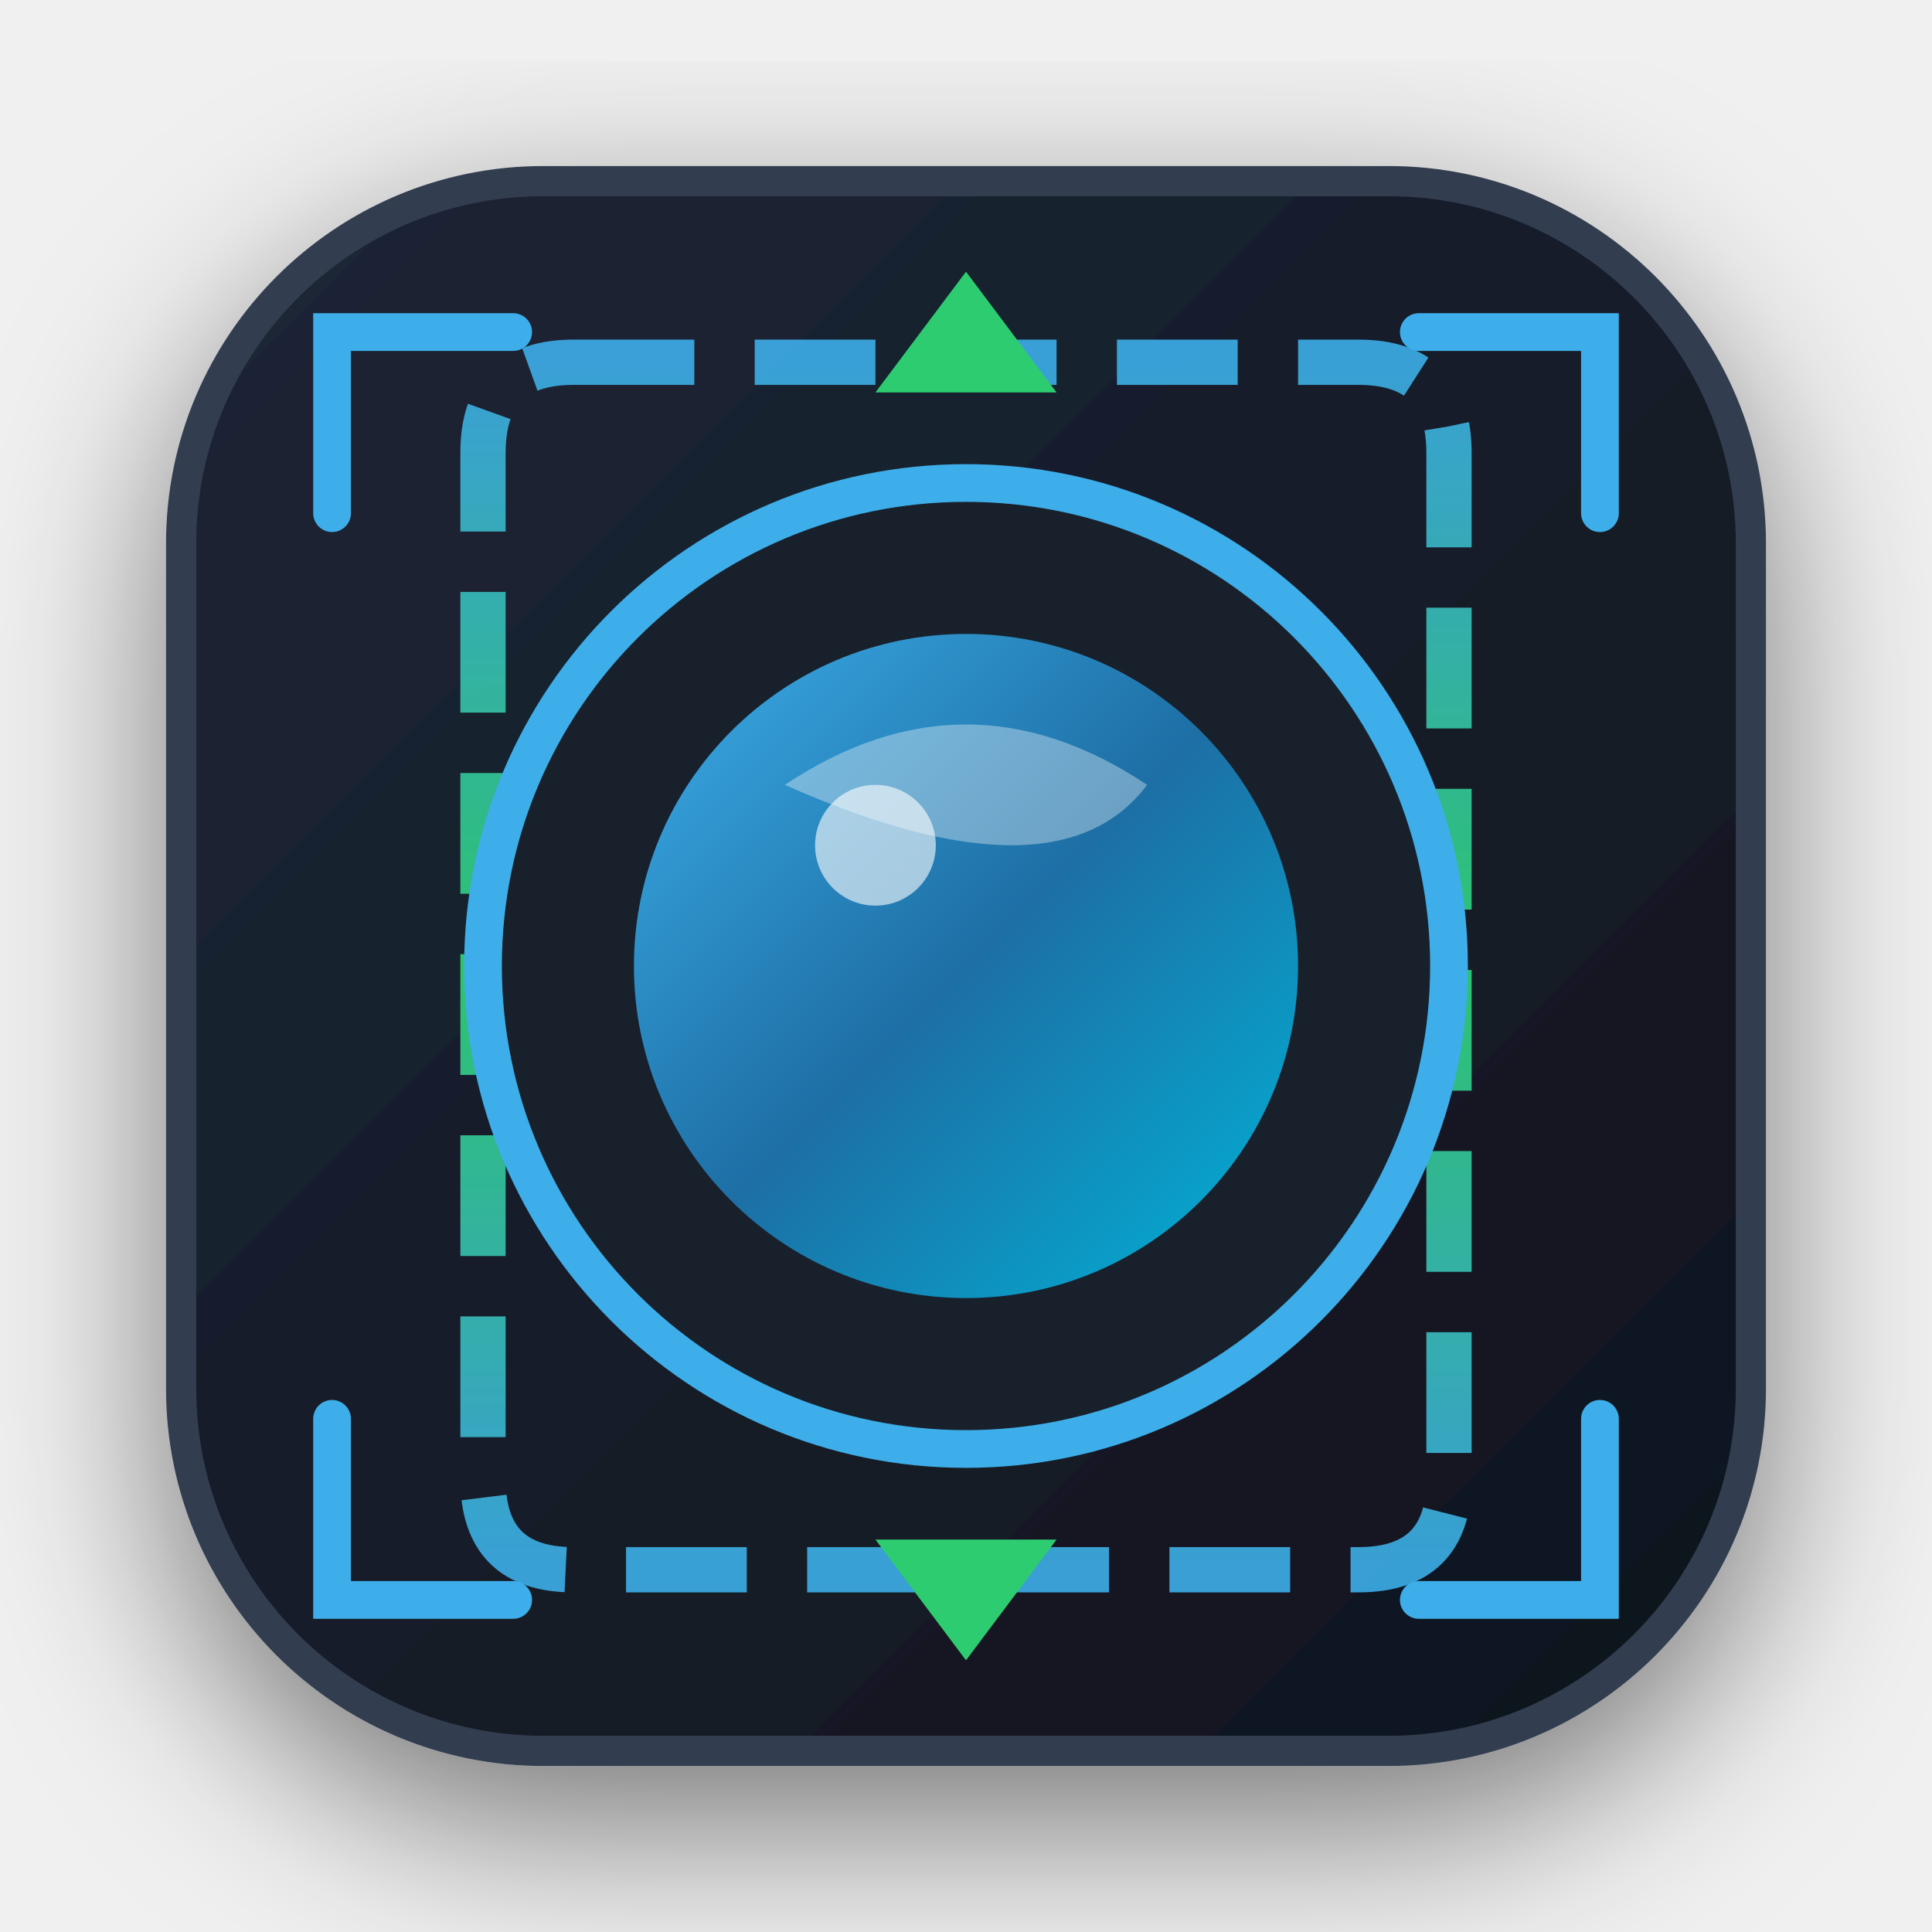
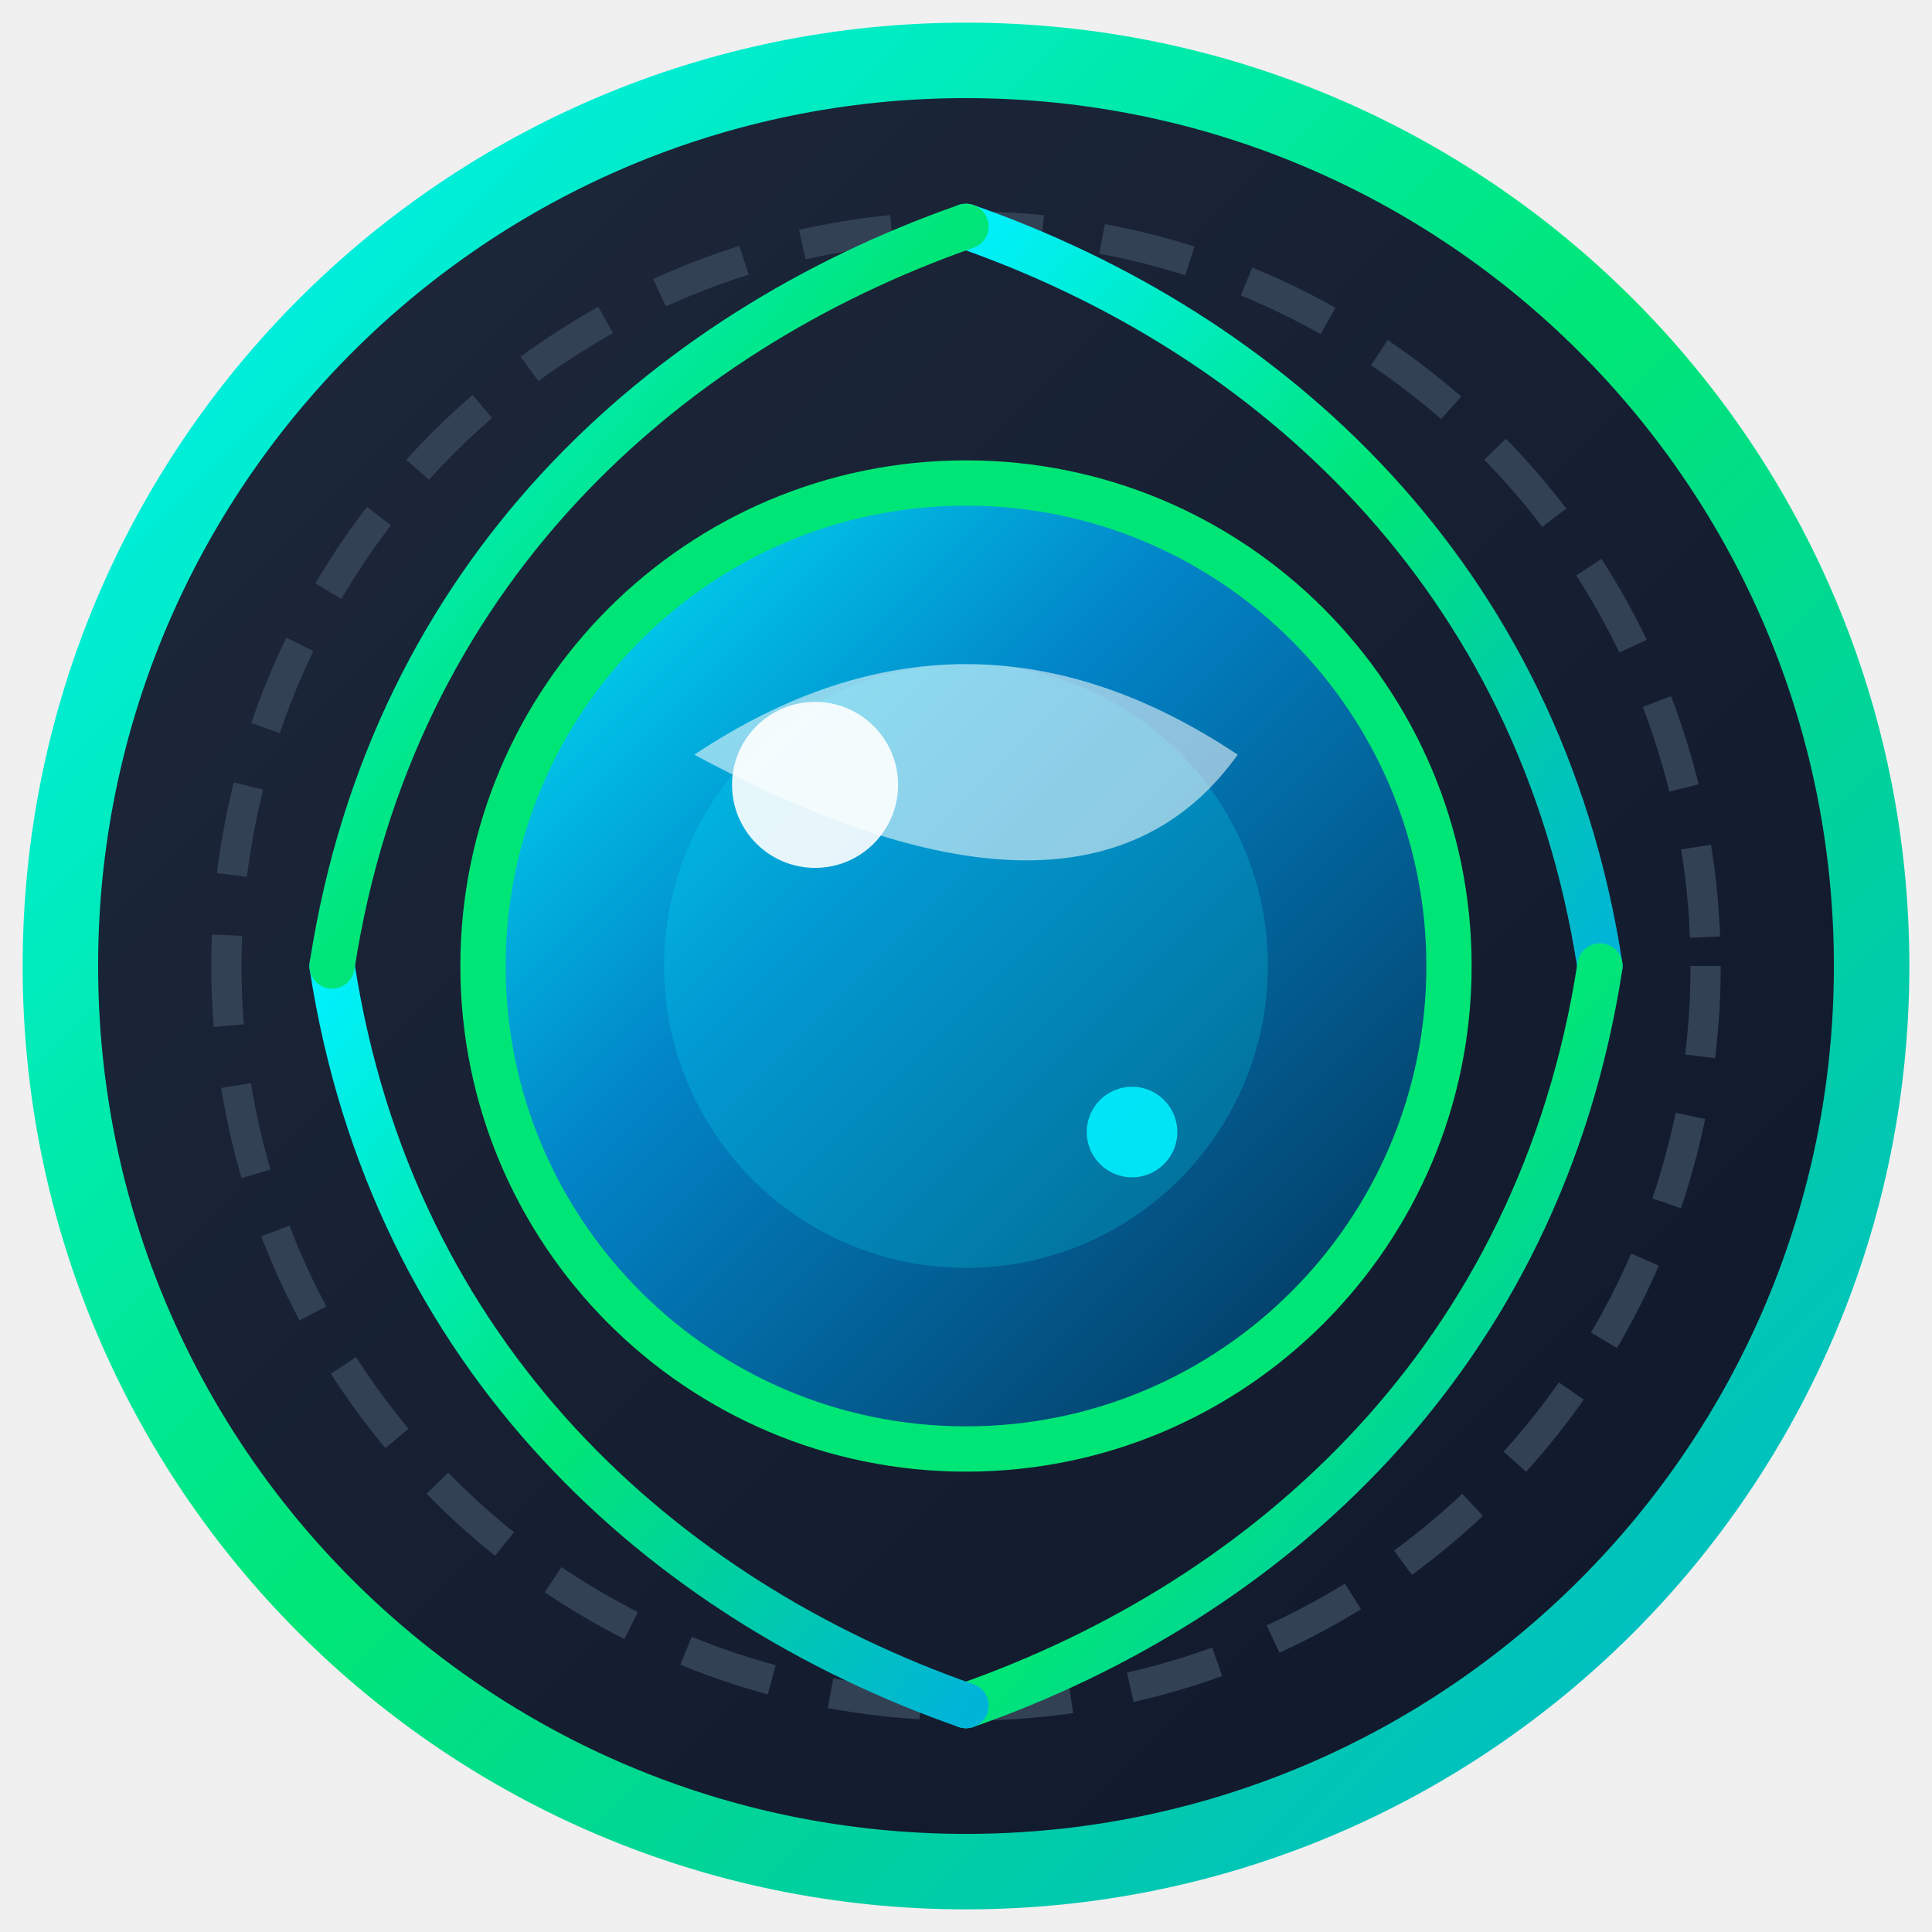
<svg xmlns="http://www.w3.org/2000/svg" viewBox="0 0 128 128" width="128" height="128">
  <defs>
-     <linearGradient id="bgGrad" x1="0%" y1="0%" x2="100%" y2="100%">
-       <stop offset="0%" stop-color="#1d2636" />
-       <stop offset="100%" stop-color="#0f141d" />
-     </linearGradient>
-     <linearGradient id="lensGrad" x1="0%" y1="0%" x2="100%" y2="100%">
-       <stop offset="0%" stop-color="#3daee9" />
-       <stop offset="50%" stop-color="#1d6fa5" />
+     <linearGradient id="o1_rim" x1="0%" y1="0%" x2="100%" y2="100%">
+       <stop offset="0%" stop-color="#00f0ff" />
+       <stop offset="50%" stop-color="#00e676" />
      <stop offset="100%" stop-color="#00b4d8" />
    </linearGradient>
-     <linearGradient id="accentGrad" x1="0%" y1="0%" x2="100%" y2="0%">
-       <stop offset="0%" stop-color="#2ecc71" />
-       <stop offset="100%" stop-color="#3daee9" />
+     <linearGradient id="o1_bg" x1="0%" y1="0%" x2="100%" y2="100%">
+       <stop offset="0%" stop-color="#1e293b" />
+       <stop offset="100%" stop-color="#0f172a" />
    </linearGradient>
-     <linearGradient id="scrollGrad" x1="0%" y1="0%" x2="0%" y2="100%">
-       <stop offset="0%" stop-color="#3daee9" stop-opacity="0.9" />
-       <stop offset="50%" stop-color="#2ecc71" stop-opacity="0.95" />
-       <stop offset="100%" stop-color="#3daee9" stop-opacity="0.9" />
+     <linearGradient id="o1_lens" x1="0%" y1="0%" x2="100%" y2="100%">
+       <stop offset="0%" stop-color="#00f0ff" />
+       <stop offset="40%" stop-color="#0284c7" />
+       <stop offset="100%" stop-color="#032b4d" />
    </linearGradient>
-     <filter id="shadow" x="-20%" y="-20%" width="140%" height="140%">
-       <feDropShadow dx="0" dy="4" stdDeviation="6" flood-color="#000000" flood-opacity="0.5" />
-     </filter>
  </defs>
-   <rect x="12" y="12" width="104" height="104" rx="24" fill="url(#bgGrad)" filter="url(#shadow)" stroke="#313d4f" stroke-width="2" />
-   <path d="M 38 24 L 90 24 Q 96 24 96 30 L 96 98 Q 96 104 90 104 L 38 104 Q 32 104 32 98 L 32 30 Q 32 24 38 24 Z" fill="none" stroke="url(#scrollGrad)" stroke-width="3" stroke-dasharray="8 4" />
-   <circle cx="64" cy="64" r="32" fill="#18202c" stroke="#3daee9" stroke-width="2.5" />
-   <circle cx="64" cy="64" r="22" fill="url(#lensGrad)" />
-   <path d="M 52 52 Q 64 44 76 52 Q 70 60 52 52 Z" fill="#ffffff" opacity="0.35" />
-   <circle cx="58" cy="56" r="4" fill="#ffffff" opacity="0.6" />
-   <polygon points="64,18 70,26 58,26" fill="#2ecc71" />
-   <polygon points="64,110 70,102 58,102" fill="#2ecc71" />
-   <path d="M 22 34 L 22 22 L 34 22" fill="none" stroke="#3daee9" stroke-width="2.5" stroke-linecap="round" />
-   <path d="M 106 34 L 106 22 L 94 22" fill="none" stroke="#3daee9" stroke-width="2.5" stroke-linecap="round" />
-   <path d="M 22 94 L 22 106 L 34 106" fill="none" stroke="#3daee9" stroke-width="2.5" stroke-linecap="round" />
-   <path d="M 106 94 L 106 106 L 94 106" fill="none" stroke="#3daee9" stroke-width="2.5" stroke-linecap="round" />
+   <circle cx="64" cy="64" r="60" fill="url(#o1_bg)" stroke="url(#o1_rim)" stroke-width="5" />
+   <circle cx="64" cy="64" r="49" fill="none" stroke="#334155" stroke-width="2" stroke-dasharray="6 4" />
+   <g fill="none" stroke="url(#o1_rim)" stroke-width="3" stroke-linecap="round">
+     <path d="M 64 15 C 84 22, 102 38, 106 64" />
+     <path d="M 106 64 C 102 90, 84 106, 64 113" />
+     <path d="M 64 113 C 44 106, 26 90, 22 64" />
+     <path d="M 22 64 C 26 38, 44 22, 64 15" />
+   </g>
+   <circle cx="64" cy="64" r="32" fill="url(#o1_lens)" stroke="#00e676" stroke-width="3" />
+   <circle cx="64" cy="64" r="20" fill="#00f0ff" opacity="0.2" />
+   <path d="M 46 50 Q 64 38 82 50 Q 72 64 46 50 Z" fill="#ffffff" opacity="0.55" />
+   <circle cx="54" cy="52" r="5.5" fill="#ffffff" opacity="0.9" />
+   <circle cx="75" cy="75" r="3" fill="#00f0ff" opacity="0.9" />
</svg>
